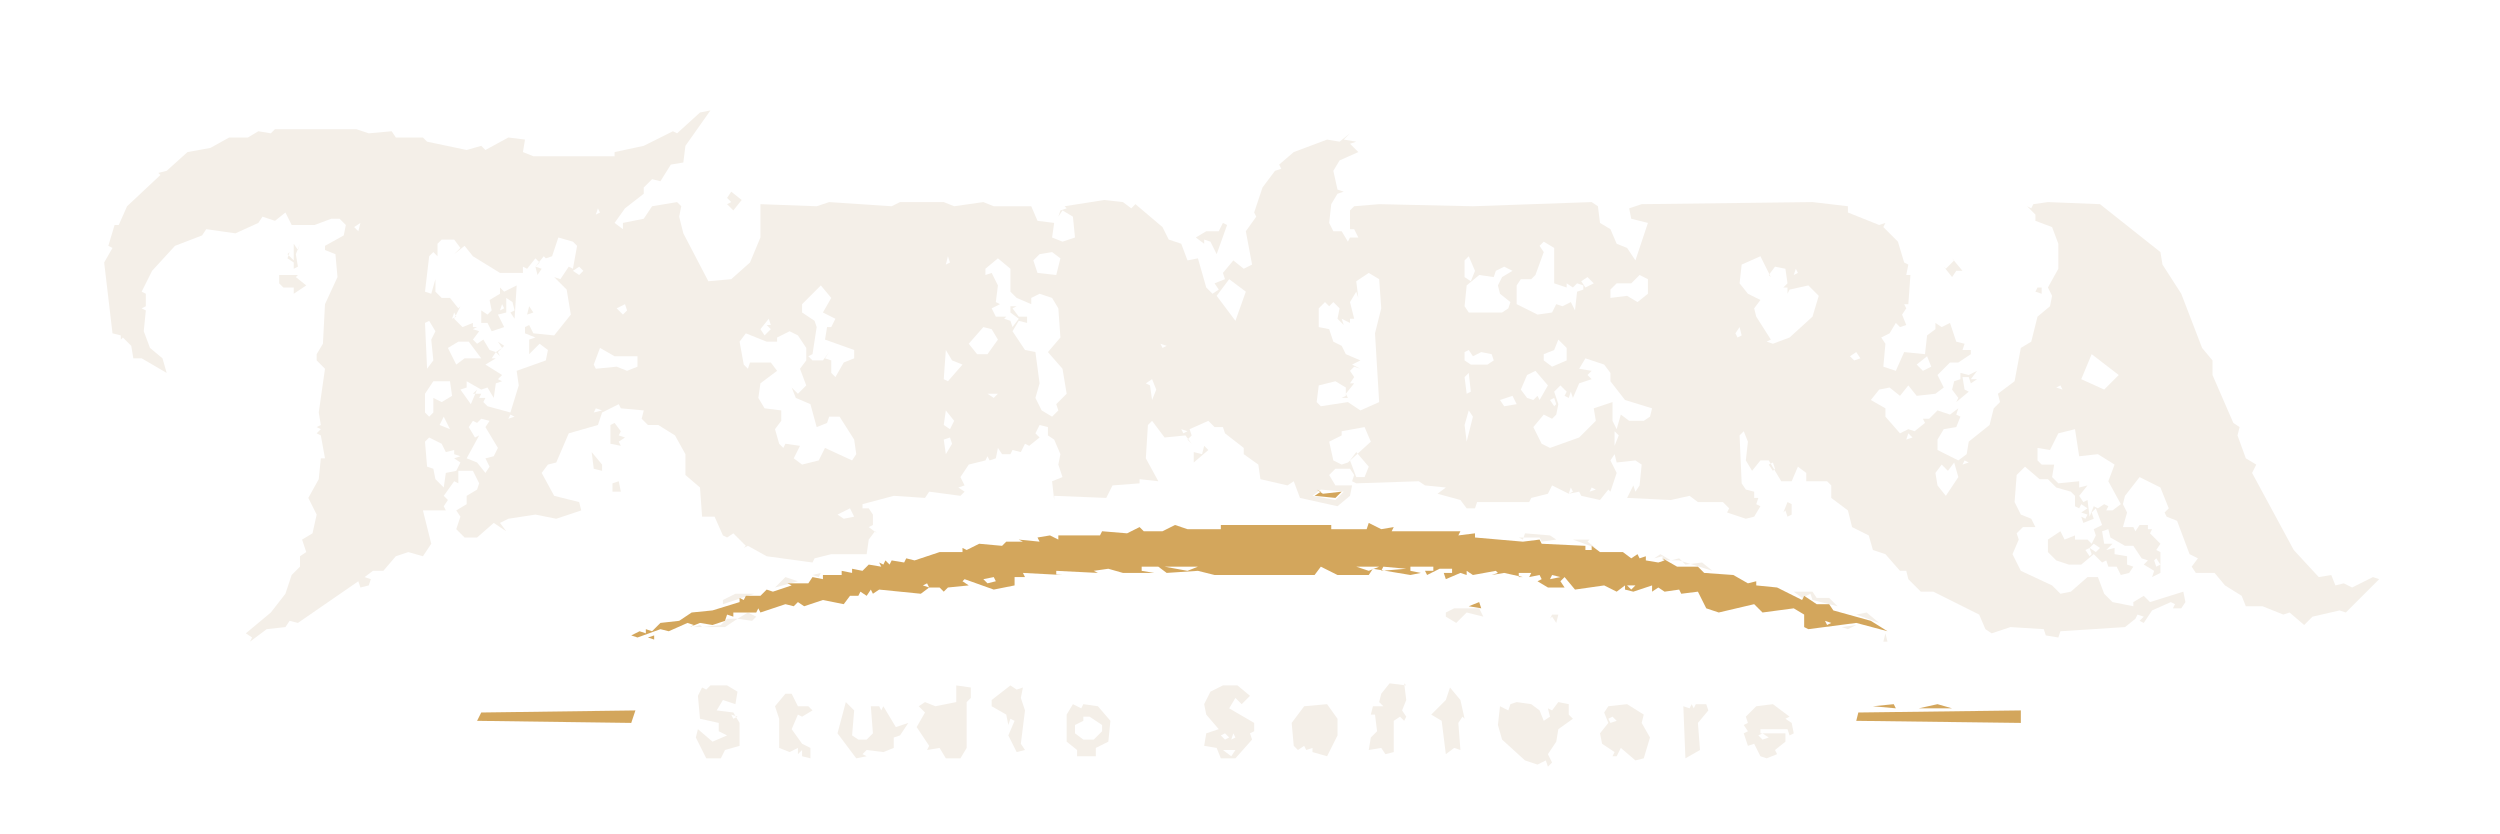
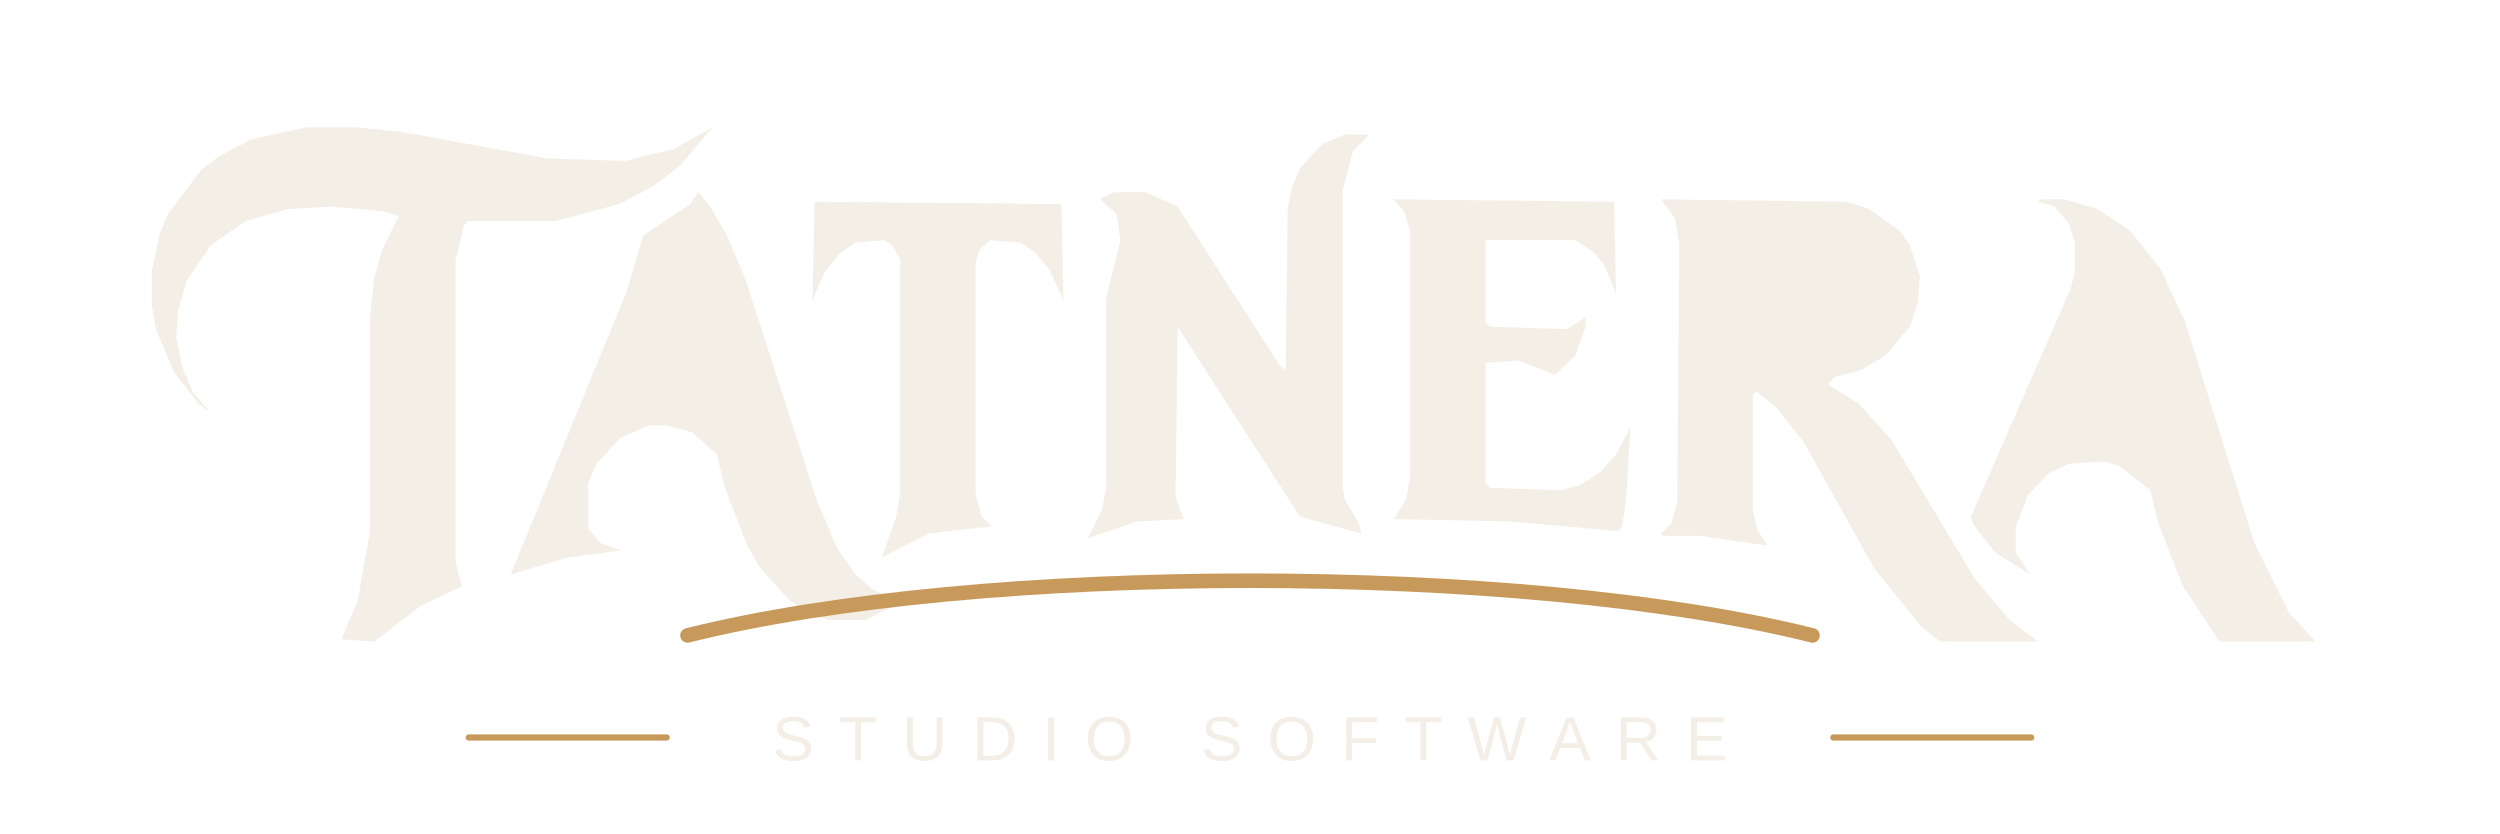
<svg xmlns="http://www.w3.org/2000/svg" viewBox="0 0 1200 400" role="img" aria-label="TATNERA Studio Software">
-   <path d="M851,338L843,339L838,344L839,347L837,348L839,351L837,352L839,358L842,357L845,363L848,364L853,362L852,360L857,356L857,352L845,352L845,350L858,350L859,353L861,352L860,347L857,345L859,344ZM844,353L846,352L849,354L846,355ZM819,338L814,338L813,340L812,338L811,340L808,339L809,364L816,360L815,347L820,341ZM772,339L770,342L772,347L768,352L769,357L775,361L774,363L776,363L778,359L785,365L789,364L792,354L788,347L789,343L781,338ZM772,345L774,344L776,346L773,347ZM626,339L620,347L621,358L623,360L626,358L627,360L630,359L630,361L637,363L642,353L642,345L637,338ZM515,338L512,343L512,356L517,360L517,363L526,363L526,359L532,356L533,346L527,339L520,338L519,340ZM516,348L520,346L520,344L523,344L529,348L529,351L525,355L520,355L516,352ZM720,339L719,348L721,355L732,365L738,367L742,365L743,368L745,366L743,362L747,356L748,350L755,345L753,343L753,338L748,337L745,341L743,340L744,344L741,346L739,341L735,338L728,337L725,338L724,341ZM402,352L411,364L416,363L414,362L416,360L424,361L429,359L429,354L432,353L436,347L430,349L424,339L423,341L422,339L418,339L419,352L416,355L412,355L409,353L410,341L406,337ZM377,333L372,339L374,345L374,359L379,361L383,359L383,362L385,360L385,363L389,364L389,359L385,357L380,350L383,343L385,344L390,341L388,339L383,339L380,333ZM696,330L694,336L687,343L692,346L694,362L698,359L701,360L700,347L702,344L703,345L701,336ZM587,329L581,332L578,338L579,343L585,350L579,352L578,358L584,359L586,364L593,364L601,355L600,352L602,351L602,347L590,340L593,335L596,338L600,334L594,329ZM587,360L593,360L591,363ZM592,352L593,354L591,355ZM586,353L588,352L590,354L588,355ZM485,329L476,336L476,339L483,343L484,348L485,345L487,346L484,353L488,361L492,360L490,357L492,341L490,335L491,330L488,331ZM459,329L459,337L449,339L444,337L441,339L444,342L440,349L446,358L445,360L451,359L454,364L461,364L464,359L464,337L466,335L466,330ZM341,329L339,331L337,330L335,334L336,345L345,347L345,351L349,353L342,356L335,350L334,354L339,364L346,364L348,360L355,358L355,347L352,342L344,341L347,336L353,338L354,332L349,329ZM351,343L354,344L352,345ZM674,328L675,329L667,328L663,333L662,337L664,339L659,339L658,343L660,343L661,351L658,354L657,360L663,359L665,362L669,361L669,346L672,344L674,346L675,344L673,341L675,336ZM905,304L904,308L906,308ZM884,301L887,302L891,300ZM745,295L744,297L745,296L747,299L748,295ZM891,295L902,299L896,294ZM363,296L359,294L354,297L349,297L346,300L337,301L335,299L336,300L333,301L348,301L354,297L361,298ZM694,294L694,296L699,299L698,300L704,294L712,296L710,292L698,292ZM347,290L362,285L353,285L347,288ZM861,284L865,287L869,285L870,288L882,291L878,287L872,287L870,284ZM383,279L377,277L372,282ZM390,276L393,277L394,275ZM794,268L798,267L798,269L806,269L822,274L817,270L809,271L806,268L802,269L797,266ZM755,259L766,263L762,260L763,259ZM729,258L739,258L740,260L747,259L744,257L732,256L731,259ZM858,241L856,246L857,245L858,248L860,247L860,242ZM297,231L294,232L294,236L298,236ZM284,217L285,225L289,226L289,223ZM578,214L577,218L573,217L573,222L580,216ZM295,203L293,204L293,213L298,214L297,212L300,210L297,209L298,207ZM949,178L945,180L941,179L941,182L938,183L937,187L940,191L939,193L945,188L943,187L942,181L945,181L946,184L949,182L946,182ZM254,147L253,151L256,150ZM978,138L977,140L980,141L980,138ZM248,137L242,140L240,138L240,141L235,144L236,149L234,151L231,149L231,155L234,155L236,159L242,157L239,151L243,150L243,143L246,145L247,149L245,150L247,153ZM241,146L242,148L240,149ZM134,132L134,136L136,138L141,138L141,141L147,137L142,133L143,132ZM937,124L938,125L934,129L933,128L937,133L939,130L942,130ZM144,117L143,120L141,117L141,125L138,122L139,121L138,124L141,126L141,129L143,128L142,122ZM587,107L585,111L579,111L574,114L578,117L578,115L581,116L584,122L589,108ZM351,92L349,95L351,97L349,98L352,101L356,96ZM50,126L54,160L58,161L58,163L59,162L63,166L64,172L68,172L80,179L78,172L72,167L69,159L70,149L68,148L70,147L70,141L68,140L73,130L84,118L97,113L99,110L113,112L124,107L126,104L132,106L137,102L140,108L151,108L159,105L163,105L166,108L165,113L156,118L156,120L161,122L162,133L156,146L155,165L152,170L152,173L156,177L153,198L154,204L152,205L154,206L152,208L154,209L156,220L154,220L153,230L148,239L152,247L150,256L145,259L147,265L144,267L144,272L140,276L137,285L130,294L118,304L121,306L120,308L128,302L137,301L139,298L143,299L172,279L173,282L177,281L178,278L175,277L179,274L184,274L190,267L196,265L203,267L207,261L203,245L214,245L213,243L215,240L213,238L218,231L220,232L220,226L227,226L230,232L229,235L224,238L224,242L219,245L221,248L219,254L223,258L229,258L237,251L243,255L240,251L244,249L257,247L267,249L279,245L278,241L266,238L260,227L263,223L267,222L273,208L287,204L289,198L297,194L298,196L309,197L308,201L311,204L316,204L324,209L329,218L329,228L336,234L337,248L343,248L347,257L349,258L352,256L358,262L357,263L359,262L368,267L390,270L391,268L399,266L416,266L417,259L420,255L421,256L417,253L419,252L419,247L417,244L414,244L414,242L429,238L444,239L446,236L461,238L463,236L460,234L463,233L461,229L465,223L473,221L474,219L475,221L478,220L479,215L481,218L485,218L486,216L490,217L492,213L494,214L499,210L497,208L499,204L503,205L503,209L506,211L509,218L508,223L510,229L505,231L506,240L506,238L531,239L534,233L547,232L547,230L556,231L550,220L551,204L553,202L559,210L569,209L572,213L570,211L572,209L571,206L580,202L583,205L587,205L588,208L597,215L597,218L604,223L605,230L618,233L621,231L624,239L642,243L648,238L649,233L641,233L638,228L641,225L648,225L650,228L649,231L651,232L681,231L684,233L694,234L690,237L701,240L704,244L708,244L709,241L734,241L735,239L743,237L745,233L753,237L758,236L759,238L768,240L772,235L773,236L776,227L773,221L775,218L776,222L785,221L788,223L787,233L785,236L784,233L781,239L802,240L811,238L815,241L827,241L830,244L829,246L838,249L842,248L845,243L843,242L844,239L842,239L842,236L838,235L836,232L835,209L837,207L839,212L838,221L841,226L845,221L849,221L855,231L860,231L863,224L867,227L867,231L877,231L879,233L879,239L887,245L889,253L897,257L899,264L905,266L912,274L915,274L916,278L922,284L928,284L950,295L953,302L956,304L965,301L981,302L982,305L988,306L989,303L1020,301L1025,297L1029,299L1033,293L1042,289L1044,290L1043,292L1047,292L1049,289L1048,284L1032,289L1029,286L1024,289L1024,291L1014,289L1010,285L1007,277L1002,277L994,284L989,285L985,281L970,274L966,266L969,259L968,256L971,253L977,253L975,249L970,247L967,241L968,228L972,224L979,230L983,230L987,234L994,236L996,238L996,243L998,244L999,242L1002,244L999,246L1002,247L1001,249L999,248L1000,251L1005,249L1004,246L1006,244L1009,252L1005,254L1006,257L1004,261L1002,259L996,259L996,257L991,259L989,255L983,259L983,265L987,269L993,271L999,271L1005,266L1009,270L1011,269L1012,272L1016,272L1018,276L1022,275L1024,272L1021,271L1021,267L1015,266L1015,263L1011,264L1014,261L1010,261L1009,255L1012,254L1013,258L1020,262L1024,262L1028,268L1031,269L1029,271L1034,274L1033,277L1037,275L1037,265L1035,264L1037,261L1032,256L1033,254L1031,254L1031,252L1027,252L1025,255L1024,253L1019,253L1021,246L1019,242L1020,238L1027,229L1037,234L1041,244L1039,246L1040,248L1045,250L1051,266L1055,268L1052,272L1054,275L1063,275L1068,281L1076,286L1078,291L1086,291L1096,295L1099,294L1106,300L1110,296L1123,293L1126,294L1142,278L1139,277L1129,282L1125,280L1121,281L1119,276L1113,277L1101,264L1081,227L1083,223L1078,220L1074,209L1075,205L1072,203L1062,180L1062,173L1057,167L1047,141L1038,127L1037,121L1008,98L983,97L976,98L975,100L973,99L977,103L977,106L985,109L988,117L988,129L983,138L985,142L984,147L978,152L975,164L970,167L967,183L959,189L960,193L957,196L955,204L945,212L944,218L940,221L930,216L930,211L933,206L939,205L941,200L939,199L940,196L936,199L930,197L926,201L923,201L924,203L919,207L916,206L912,208L905,200L905,196L898,192L902,187L907,186L912,190L916,185L920,190L929,189L933,186L930,180L936,174L940,174L946,170L946,168L942,168L943,165L939,164L936,155L932,157L929,155L929,158L925,161L924,170L914,169L910,178L904,176L905,165L903,162L907,160L910,155L912,157L915,156L913,151L915,148L914,146L916,146L917,132L915,132L916,127L914,126L911,116L904,109L905,107L902,108L887,102L887,99L870,97L788,98L782,100L783,105L791,107L785,125L781,119L776,117L773,110L768,107L767,99L764,97L707,99L662,98L650,99L648,101L648,110L650,110L652,114L648,114L647,116L644,111L640,111L638,107L639,98L642,93L645,92L642,91L640,82L643,77L652,73L648,69L651,68L645,67L648,64L643,68L637,67L621,73L614,79L615,81L612,82L606,90L602,102L603,104L598,111L601,127L597,129L592,125L587,131L588,134L583,136L585,139L582,141L579,138L575,124L570,125L567,117L561,115L558,109L545,98L543,100L539,97L530,96L511,99L512,100L509,101L508,104L510,101L515,104L516,114L510,116L505,114L506,107L498,106L495,99L477,99L472,97L458,99L453,97L432,97L428,99L398,97L392,99L365,98L365,114L360,126L351,134L340,135L328,112L326,104L327,99L325,97L313,99L309,105L299,107L299,110L295,107L300,100L309,93L309,90L313,86L317,87L322,79L328,78L329,70L341,53L336,54L325,64L323,63L309,70L295,73L295,75L256,75L251,73L252,67L244,66L233,72L231,70L224,72L205,68L203,66L190,66L188,63L177,64L171,62L132,62L130,64L124,63L119,66L110,66L101,71L90,73L80,82L76,83L77,84L61,99L57,108L55,108L52,118L54,119ZM1025,297L1026,295L1029,296L1027,298ZM1034,269L1035,268L1037,271L1035,272ZM1001,264L1003,263L1004,266L1003,267ZM1005,261L1008,263L1006,265L1003,263ZM402,247L408,244L410,248L405,249ZM630,238L634,235L645,236L641,240ZM763,236L764,234L766,235ZM754,234L755,236L753,237ZM938,222L940,229L934,238L930,233L929,227L932,223L935,226ZM849,223L851,222L852,225L851,226ZM942,223L943,221L945,222ZM651,217L657,224L655,229L651,229L648,221ZM456,210L457,213L454,218L453,211ZM206,210L212,213L214,217L218,216L218,218L221,219L218,220L221,222L219,226L214,227L213,234L209,230L208,225L205,224L204,212ZM915,211L916,208L918,210ZM775,207L777,209L775,214ZM978,215L984,216L988,208L996,206L998,219L1007,218L1015,223L1012,231L1018,242L1014,245L1011,245L1012,243L1010,242L1007,244L1005,243L1003,248L1002,240L1000,241L998,238L1002,233L998,234L998,231L988,232L985,229L986,223L980,223L978,221ZM655,205L658,212L647,222L644,223L640,221L638,212L644,209L644,207ZM567,206L570,207L568,208ZM231,201L235,202L233,205L239,215L237,219L233,220L235,224L233,227L229,222L224,220L230,209L228,210L225,205L227,202L229,203ZM213,200L216,206L211,204ZM244,201L245,199L247,200ZM705,197L707,200L704,212L703,204ZM454,197L458,202L456,206L453,204ZM285,198L286,196L289,197ZM744,192L746,191L747,194L746,195ZM720,192L726,190L728,194L722,195ZM474,189L479,189L477,191ZM987,186L989,185L990,187ZM216,183L217,190L212,193L208,191L208,198L206,200L204,198L204,189L208,183ZM553,182L555,187L553,192L552,185L550,184ZM705,179L706,188L704,189L703,181ZM737,178L743,185L739,192L738,190L736,192L733,191L730,187L733,180ZM793,196L792,200L789,202L782,202L778,199L776,206L774,202L774,193L765,196L766,202L758,210L744,215L740,213L736,205L741,199L745,201L747,199L748,194L746,188L749,185L752,188L751,190L753,191L754,188L755,191L758,184L764,182L762,180L764,178L758,177L761,172L770,175L773,179L773,183L780,192ZM925,171L927,176L923,178L920,175ZM1004,170L1017,180L1010,187L999,182ZM888,171L891,169L893,172L890,173ZM703,169L705,168L707,171L711,169L716,170L717,173L714,175L706,175L703,173ZM454,168L457,173L462,175L455,183L453,182ZM285,175L288,167L295,171L306,171L306,176L301,178L296,176L286,177ZM557,165L560,166L558,167ZM215,167L220,164L225,164L231,172L223,172L219,175ZM748,163L752,167L752,173L745,176L741,173L741,170L746,168ZM358,160L368,164L373,164L373,162L379,159L383,161L387,167L387,173L384,177L387,185L383,189L380,186L382,191L389,194L392,205L397,203L398,200L403,200L410,211L411,218L409,221L396,215L393,221L385,223L381,220L384,214L377,213L376,215L374,213L372,206L375,202L375,197L367,196L364,191L365,184L373,178L370,174L360,174L359,177L357,175L355,164ZM835,157L836,161L834,162L833,160ZM472,157L476,158L479,163L474,170L469,170L465,165ZM206,154L209,159L207,163L208,173L205,177L204,155ZM369,153L370,156L368,156L370,158L367,161L365,158ZM218,150L219,152L217,153ZM300,146L301,149L299,151L296,148ZM394,137L399,143L395,150L401,153L399,157L397,157L396,163L410,168L410,172L405,174L401,181L399,179L399,173L396,172L398,169L395,173L390,173L388,171L390,170L392,157L391,154L385,150L385,146ZM590,134L598,140L593,154L584,142ZM759,135L762,133L765,136L761,138ZM791,134L791,141L786,145L781,142L773,143L773,139L776,136L783,136L787,132ZM662,134L663,148L660,160L662,193L653,197L647,193L634,195L632,193L633,185L641,183L646,186L646,190L644,191L647,191L646,189L650,184L648,184L650,181L648,178L650,176L653,177L649,175L653,173L646,170L644,166L640,164L638,158L633,157L633,148L636,145L638,147L640,145L643,148L642,153L645,156L644,153L648,155L648,153L650,153L648,145L651,140L652,143L651,135L657,131ZM862,129L863,131L861,132ZM726,130L721,133L719,137L720,141L725,145L724,148L721,150L705,150L703,147L704,137L710,132L717,133L718,130L722,128ZM275,130L278,128L280,130L278,132ZM479,124L485,129L485,140L488,143L495,146L495,143L499,141L505,143L508,148L509,162L503,169L510,177L512,189L507,194L508,197L505,200L500,197L497,191L499,184L497,169L492,168L486,159L489,154L493,155L493,152L489,152L486,148L488,147L485,147L485,150L489,153L486,157L485,154L482,153L483,152L478,152L476,148L480,146L478,145L479,137L476,131L473,132L473,129ZM845,123L850,133L849,137L850,133L852,135L849,132L852,128L857,129L858,136L856,138L858,138L858,141L859,139L868,137L873,142L870,152L859,162L851,165L848,164L850,163L843,152L842,148L845,144L839,141L835,136L836,127ZM705,123L708,130L706,135L703,133L703,125ZM455,123L456,126L454,127ZM499,122L505,121L509,124L507,132L498,131L496,125ZM741,116L746,119L746,136L752,138L752,136L755,138L757,136L760,137L760,139L757,140L756,149L754,145L750,147L747,146L745,150L738,151L728,146L728,137L730,134L735,134L737,132L741,121L739,118ZM275,116L277,118L275,129L273,128L269,134L266,133L272,139L274,151L266,161L256,160L253,154L254,156L252,157L252,160L257,162L254,163L254,173L254,170L259,165L263,168L262,173L248,178L249,185L245,198L234,195L232,193L233,191L230,191L231,189L227,189L229,187L226,194L221,187L224,186L224,183L231,187L234,186L237,191L238,184L241,183L239,182L241,180L233,175L238,172L236,172L238,169L240,171L239,169L242,166L239,164L241,167L238,169L235,168L232,163L229,165L227,163L230,159L227,158L229,157L227,157L227,155L222,157L218,153L221,147L220,148L216,143L212,143L209,140L209,134L207,141L204,140L206,123L208,121L210,123L210,117L212,115L218,115L221,119L218,122L223,118L227,123L240,131L251,131L251,128L253,129L257,124L259,126L257,128L258,132L260,129L257,128L261,123L263,125L262,124L265,123L268,114ZM173,107L172,111L170,109ZM287,100L288,102L286,103Z" fill="#f4efe8" fill-rule="evenodd" />
-   <path d="M970,341L892,342L891,346L970,347ZM305,341L231,342L229,346L303,347ZM921,340L937,340L930,338ZM910,340L909,338L899,339ZM314,307L314,305L311,306ZM711,292L710,289L705,291ZM906,303L898,298L880,293L878,290L872,290L866,286L865,288L853,282L843,281L843,279L839,280L832,276L818,275L815,272L805,272L798,268L799,269L796,270L790,269L790,267L787,268L786,266L783,268L779,265L768,265L764,262L764,264L761,264L761,262L740,261L739,259L731,260L708,258L708,256L700,257L701,255L668,255L669,253L663,254L657,251L656,254L639,254L639,252L586,252L586,254L570,254L564,252L558,255L549,255L547,253L541,256L529,255L528,257L506,257L508,257L508,259L504,257L498,258L499,260L489,259L491,260L483,260L481,262L470,261L464,264L462,263L462,265L451,265L439,269L435,268L434,270L428,269L427,271L425,269L424,271L422,270L423,272L417,271L414,274L409,273L409,275L404,274L404,276L395,276L395,278L390,277L388,280L378,280L380,281L371,284L368,283L365,286L358,286L357,288L355,287L355,289L342,293L332,294L326,298L317,299L313,303L310,302L310,304L307,303L303,305L306,306L317,302L321,303L330,299L333,300L331,301L336,299L342,300L348,298L349,295L352,296L352,294L363,294L364,292L365,294L377,290L381,291L383,289L386,291L395,288L405,290L408,286L412,286L413,284L416,286L418,283L419,285L422,283L442,285L446,282L451,282L453,284L455,282L465,281L462,279L463,278L477,283L487,281L487,277L492,277L491,275L510,276L507,276L507,274L527,275L525,274L532,273L539,275L554,275L548,274L548,272L556,272L560,275L575,274L583,276L631,276L634,272L642,276L657,276L659,273L677,276L682,275L677,274L677,272L688,272L688,274L684,274L685,276L691,273L697,273L697,275L693,275L694,278L701,275L704,276L704,274L707,276L718,274L719,275L716,276L722,275L731,277L729,277L729,275L735,275L734,277L739,276L740,278L738,279L743,282L751,282L749,279L751,277L756,283L770,281L776,284L780,281L780,283L784,284L793,281L793,284L796,282L799,284L806,283L807,285L815,284L819,292L825,294L842,290L846,294L861,292L866,295L866,301L868,302L891,299ZM876,298L879,299L877,300ZM781,281L785,281L783,283ZM443,281L445,280L446,282ZM472,278L477,277L478,279L474,280ZM744,278L745,276L749,277ZM663,274L664,272L675,273ZM651,272L662,272L657,274ZM559,272L575,272L570,274ZM631,238L641,239L644,236L635,237L632,235L634,236Z" fill="#d3a65c" fill-rule="evenodd" />
+   <g transform="translate(20 8) scale(0.978903 1.153846)" fill="#f3eee6" fill-rule="evenodd">
+     <path d="M 379 77 L 378 118 L 384 106 L 392 98 L 399 94 L 413 93 L 417 95 L 421 101 L 421 198 L 419 208 L 412 225 L 435 215 L 466 212 L 461 208 L 458 199 L 458 102 L 460 97 L 465 93 L 480 94 L 487 98 L 494 105 L 501 118 L 500 78 Z" />
+     <path d="M 980 76 L 979 77 L 987 79 L 994 86 L 997 94 L 997 106 L 995 113 L 946 208 L 947 211 L 958 223 L 975 232 L 968 223 L 968 212 L 974 199 L 984 190 L 994 186 L 1011 185 L 1019 187 L 1034 197 L 1038 211 L 1050 237 L 1068 260 L 1115 260 L 1102 248 L 1085 219 L 1051 127 L 1039 105 L 1024 89 L 1008 80 L 992 76 Z" />
+     <path d="M 1007 127 L 1010 129 L 1026 173 L 1025 176 L 1009 169 L 987 169 Z" />
+     <path d="M 794 76 L 801 84 L 803 95 L 802 202 L 799 211 L 794 215 L 795 216 L 813 216 L 846 220 L 841 213 L 839 205 L 839 157 L 841 156 L 851 163 L 864 177 L 899 230 L 922 254 L 931 260 L 979 260 L 965 251 L 948 234 L 907 176 L 891 161 L 876 153 L 879 150 L 892 147 L 904 141 L 916 129 L 920 119 L 921 108 L 916 95 L 911 89 L 896 80 L 885 77 Z" />
+     <path d="M 841 86 L 860 86 L 872 91 L 879 98 L 882 104 L 883 116 L 880 126 L 872 136 L 856 144 L 839 144 L 839 88 Z" />
+     <path d="M 663 76 L 668 81 L 671 89 L 671 192 L 669 201 L 663 209 L 720 210 L 773 214 L 775 212 L 777 200 L 779 171 L 772 182 L 765 189 L 754 195 L 745 197 L 710 196 L 708 194 L 708 144 L 724 143 L 742 149 L 752 141 L 757 129 L 757 125 L 748 130 L 710 129 L 708 127 L 708 93 L 752 93 L 761 98 L 766 103 L 772 115 L 771 77 Z" />
+     <path d="M 295 91 L 287 114 L 230 232 L 258 225 L 284 222 L 274 219 L 268 213 L 268 194 L 272 186 L 284 175 L 298 170 L 307 170 L 319 173 L 331 182 L 335 196 L 346 220 L 352 229 L 367 243 L 376 248 L 386 251 L 404 251 L 427 241 L 414 241 L 407 238 L 399 232 L 390 221 L 380 201 L 345 109 L 336 91 L 327 78 L 322 73 L 318 78 Z" />
+     <path d="M 304 117 L 307 118 L 322 157 L 321 160 L 302 154 L 289 156 L 285 155 Z" />
+     <path d="M 651 49 L 639 49 L 628 53 L 617 63 L 613 71 L 611 80 L 610 147 L 607 145 L 557 79 L 541 73 L 526 73 L 519 76 L 527 82 L 529 93 L 522 117 L 522 196 L 520 205 L 513 217 L 537 210 L 560 209 L 556 200 L 557 129 L 617 208 L 647 215 L 646 211 L 639 201 L 638 196 L 638 72 L 643 56 Z" />
+     <path d="M 329 46 L 310 55 L 286 60 L 248 59 L 177 48 L 154 46 L 130 46 L 103 51 L 87 58 L 78 64 L 62 82 L 58 90 L 54 106 L 54 120 L 56 130 L 65 148 L 77 161 L 83 165 L 74 156 L 69 146 L 66 133 L 67 122 L 71 110 L 83 95 L 100 85 L 121 80 L 142 79 L 168 81 L 175 83 L 167 97 L 163 109 L 161 125 L 161 214 L 155 243 L 147 259 L 163 260 L 186 245 L 206 237 L 203 227 L 203 101 L 207 87 L 209 85 L 252 85 L 283 78 L 299 71 L 313 62 Z" />
+   </g>
+   <path d="M330 305 C470 270 730 270 870 305" fill="none" stroke="#c79a5b" stroke-width="7" stroke-linecap="round" />
+   <g fill="#f3eee6" font-family="Trebuchet MS, Arial, sans-serif" font-size="30" font-weight="400" letter-spacing="12">
+     <text x="600" y="365" text-anchor="middle">STUDIO SOFTWARE</text>
+   </g>
+   <path d="M225 354 H320" stroke="#c79a5b" stroke-width="3" stroke-linecap="round" />
+   <path d="M880 354 H975" stroke="#c79a5b" stroke-width="3" stroke-linecap="round" />
</svg>
